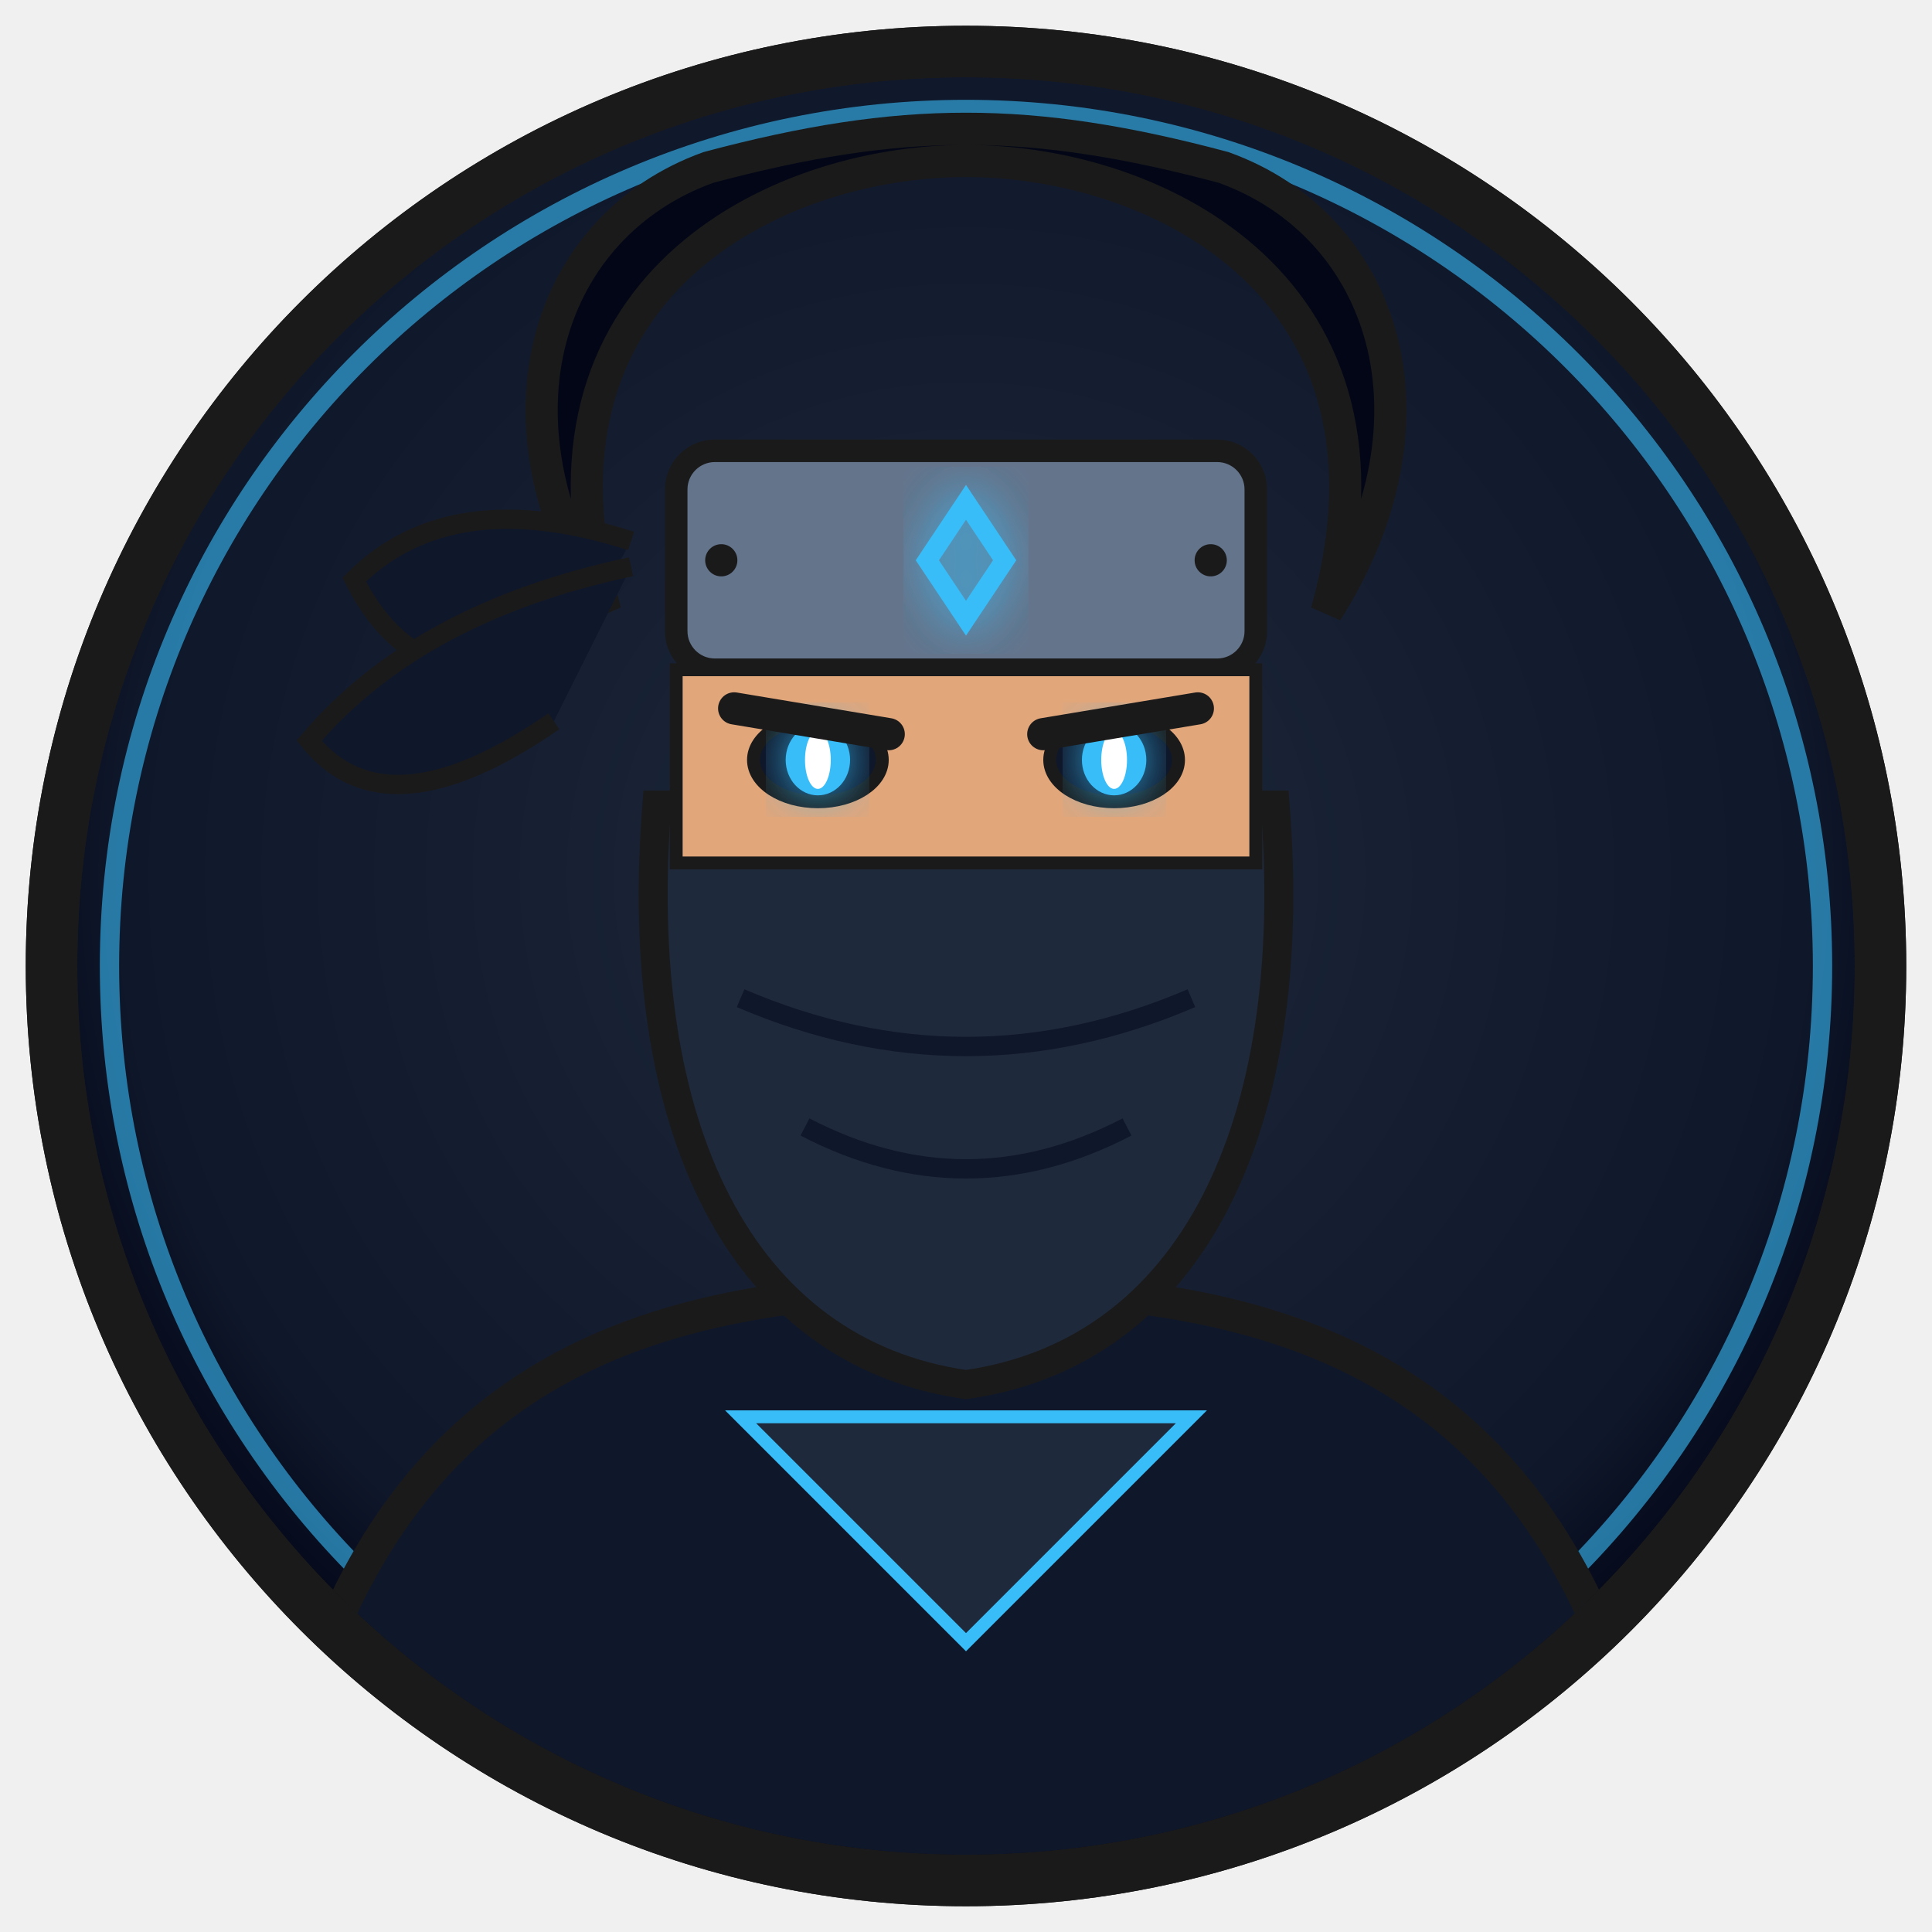
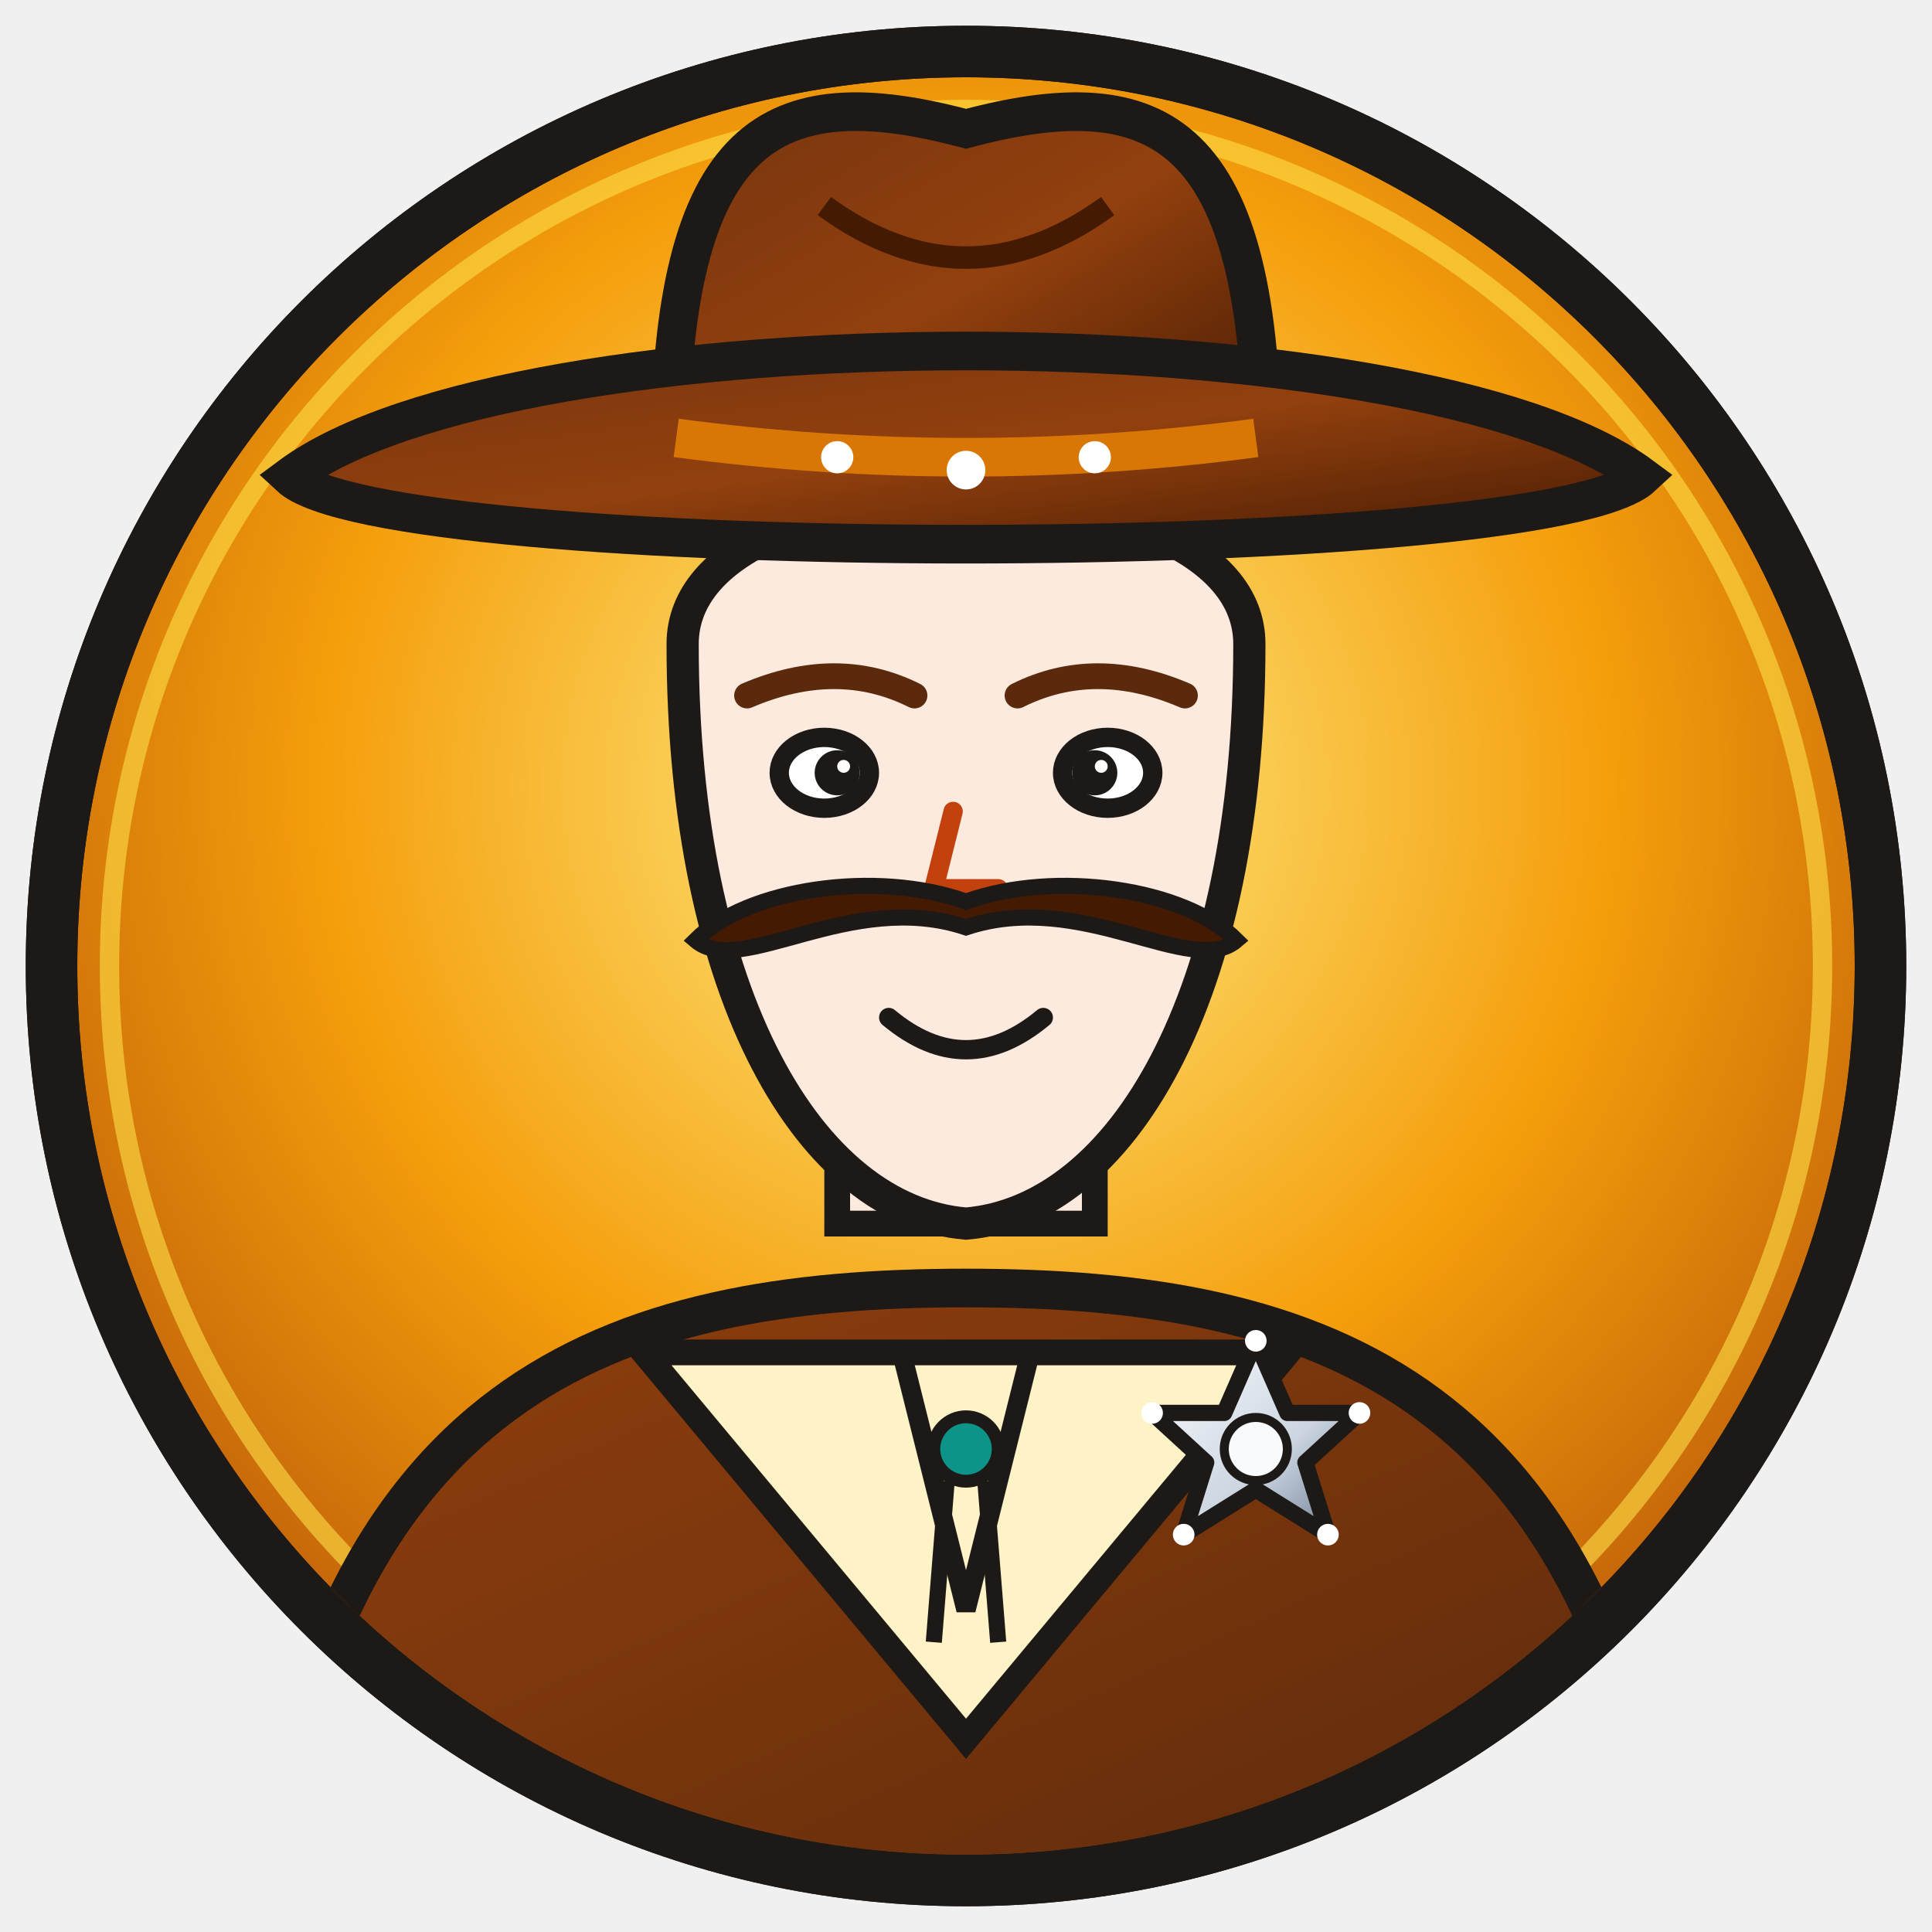
<svg xmlns="http://www.w3.org/2000/svg" viewBox="0 0 300 300" width="300" height="300">
  <defs>
-     <radialGradient id="ninja_bg" cx="50%" cy="45%" r="55%">
-       <stop offset="0%" stop-color="#1E293B" />
-       <stop offset="85%" stop-color="#0F172A" />
-       <stop offset="100%" stop-color="#020617" />
+     <radialGradient id="sheriff_bg" cx="50%" cy="40%" r="65%">
+       <stop offset="0%" stop-color="#FEF08A" />
+       <stop offset="55%" stop-color="#F59E0B" />
+       <stop offset="100%" stop-color="#B45309" />
    </radialGradient>
-     <filter id="ninja_eye_glow" x="-30%" y="-30%" width="160%" height="160%">
-       <feGaussianBlur stdDeviation="4" result="blur" />
-       <feMerge>
-         <feMergeNode in="blur" />
-         <feMergeNode in="SourceGraphic" />
-       </feMerge>
-     </filter>
+     <linearGradient id="sheriff_hat" x1="0%" y1="0%" x2="100%" y2="100%">
+       <stop offset="0%" stop-color="#78350F" />
+       <stop offset="50%" stop-color="#92400E" />
+       <stop offset="100%" stop-color="#451A03" />
+     </linearGradient>
+     <linearGradient id="vest_leather" x1="0%" y1="0%" x2="100%" y2="100%">
+       <stop offset="0%" stop-color="#92400E" />
+       <stop offset="100%" stop-color="#5B290B" />
+     </linearGradient>
+     <linearGradient id="silverStar" x1="0%" y1="0%" x2="100%" y2="100%">
+       <stop offset="0%" stop-color="#FFFFFF" />
+       <stop offset="60%" stop-color="#CBD5E1" />
+       <stop offset="100%" stop-color="#64748B" />
+     </linearGradient>
  </defs>
-   <circle cx="150" cy="150" r="142" fill="url(#ninja_bg)" stroke="#1A1A1A" stroke-width="8" />
-   <circle cx="150" cy="150" r="133" fill="none" stroke="#38BDF8" stroke-width="3" opacity="0.6" />
-   <g clip-path="url(#ninjaClip)">
-     <clipPath id="ninjaClip">
+   <circle cx="150" cy="150" r="142" fill="url(#sheriff_bg)" stroke="#1C1917" stroke-width="8" />
+   <circle cx="150" cy="150" r="133" fill="none" stroke="#FDE047" stroke-width="3" opacity="0.6" />
+   <g clip-path="url(#sheriffClip)">
+     <clipPath id="sheriffClip">
      <circle cx="150" cy="150" r="138" />
    </clipPath>
-     <path d="M 40 300 C 50 215, 95 200, 150 200 C 205 200, 250 215, 260 300 Z" fill="#0F172A" stroke="#1A1A1A" stroke-width="5" />
-     <path d="M 115 220 L 150 255 L 185 220 Z" fill="#1E293B" stroke="#38BDF8" stroke-width="2" />
-     <path d="M 102 125 C 98 175, 115 210, 150 215 C 185 210, 202 175, 198 125 Z" fill="#1E293B" stroke="#1A1A1A" stroke-width="4.5" />
-     <path d="M 115 155 Q 150 170 185 155" stroke="#0F172A" stroke-width="3" fill="none" />
-     <path d="M 125 175 Q 150 188 175 175" stroke="#0F172A" stroke-width="3" fill="none" />
-     <rect x="105" y="70" width="90" height="34" rx="6" fill="#64748B" stroke="#1A1A1A" stroke-width="3.5" />
-     <circle cx="112" cy="87" r="2.5" fill="#1A1A1A" />
-     <circle cx="188" cy="87" r="2.5" fill="#1A1A1A" />
-     <path d="M 144 87 L 150 78 L 156 87 L 150 96 Z" fill="none" stroke="#38BDF8" stroke-width="3" filter="url(#ninja_eye_glow)" />
-     <path d="M 94 95 C 80 45, 120 25, 150 25 C 180 25, 220 45, 206 95 C 225 65, 215 35, 190 26 C 160 18, 140 18, 110 26 C 85 35, 75 65, 94 95 Z" fill="#020617" stroke="#1A1A1A" stroke-width="5" />
-     <path d="M 98 84 Q 70 75 55 90 Q 65 110 88 102" fill="#0F172A" stroke="#1A1A1A" stroke-width="3" />
-     <path d="M 98 88 Q 65 95 48 115 Q 60 130 86 112" fill="#0F172A" stroke="#1A1A1A" stroke-width="3" />
-     <rect x="105" y="104" width="90" height="30" fill="#E2A67B" stroke="#1A1A1A" stroke-width="2" />
-     <ellipse cx="127" cy="118" rx="10" ry="6.5" fill="#0F172A" stroke="#1A1A1A" stroke-width="2" />
-     <ellipse cx="173" cy="118" rx="10" ry="6.5" fill="#0F172A" stroke="#1A1A1A" stroke-width="2" />
-     <ellipse cx="127" cy="118" rx="5" ry="5.5" fill="#38BDF8" filter="url(#ninja_eye_glow)" />
-     <ellipse cx="127" cy="118" rx="2" ry="4.5" fill="#FFFFFF" />
-     <ellipse cx="173" cy="118" rx="5" ry="5.5" fill="#38BDF8" filter="url(#ninja_eye_glow)" />
-     <ellipse cx="173" cy="118" rx="2" ry="4.5" fill="#FFFFFF" />
-     <path d="M 114 110 L 138 114" stroke="#1A1A1A" stroke-width="5" stroke-linecap="round" />
-     <path d="M 186 110 L 162 114" stroke="#1A1A1A" stroke-width="5" stroke-linecap="round" />
+     <path d="M 40 300 C 50 215, 95 200, 150 200 C 205 200, 250 215, 260 300 Z" fill="url(#vest_leather)" stroke="#1C1917" stroke-width="6" />
+     <path d="M 100 210 L 150 270 L 200 210 Z" fill="#FEF3C7" stroke="#1C1917" stroke-width="4" />
+     <path d="M 140 210 L 150 250 L 160 210" stroke="#1C1917" stroke-width="3" fill="none" />
+     <circle cx="150" cy="225" r="5" fill="#0D9488" stroke="#1C1917" stroke-width="2" />
+     <line x1="147" y1="230" x2="145" y2="255" stroke="#1C1917" stroke-width="2.5" />
+     <line x1="153" y1="230" x2="155" y2="255" stroke="#1C1917" stroke-width="2.5" />
+     <g transform="translate(195, 225) scale(1.4)">
+       <polygon points="0,-12 3.5,-4 11.5,-4 5.5,1.5 8,9.5 0,4.5 -8,9.5 -5.5,1.5 -11.5,-4 -3.5,-4" fill="url(#silverStar)" stroke="#1C1917" stroke-width="1.8" stroke-linejoin="round" />
+       <circle cx="0" cy="0" r="3.5" fill="#F8FAFC" stroke="#1C1917" stroke-width="1" />
+       <circle cx="0" cy="-12" r="1.2" fill="#FFFFFF" />
+       <circle cx="11.5" cy="-4" r="1.2" fill="#FFFFFF" />
+       <circle cx="8" cy="9.5" r="1.2" fill="#FFFFFF" />
+       <circle cx="-8" cy="9.5" r="1.2" fill="#FFFFFF" />
+       <circle cx="-11.5" cy="-4" r="1.2" fill="#FFFFFF" />
+     </g>
+     <rect x="130" y="150" width="40" height="40" fill="#FCEADE" stroke="#1C1917" stroke-width="4" />
+     <path d="M 106 100 C 106 70, 194 70, 194 100 C 194 155, 174 188, 150 190 C 126 188, 106 155, 106 100 Z" fill="#FCEADE" stroke="#1C1917" stroke-width="5" />
+     <ellipse cx="128" cy="120" rx="7" ry="5.5" fill="#FFF" stroke="#1C1917" stroke-width="3" />
+     <circle cx="130" cy="120" r="3.5" fill="#1C1917" />
+     <circle cx="131" cy="119" r="1" fill="#FFF" />
+     <ellipse cx="172" cy="120" rx="7" ry="5.5" fill="#FFF" stroke="#1C1917" stroke-width="3" />
+     <circle cx="170" cy="120" r="3.5" fill="#1C1917" />
+     <circle cx="171" cy="119" r="1" fill="#FFF" />
+     <path d="M 116 108 Q 130 102 142 108" stroke="#5B290B" stroke-width="4" stroke-linecap="round" fill="none" />
+     <path d="M 158 108 Q 170 102 184 108" stroke="#5B290B" stroke-width="4" stroke-linecap="round" fill="none" />
+     <path d="M 148 126 L 145 138 L 155 138" stroke="#C2410C" stroke-width="3" stroke-linecap="round" fill="none" />
+     <path d="M 150 144 C 132 138, 115 152, 108 146 C 116 138, 136 135, 150 140 C 164 135, 184 138, 192 146 C 185 152, 168 138, 150 144 Z" fill="#451A03" stroke="#1C1917" stroke-width="2.5" />
+     <path d="M 138 158 Q 150 168 162 158" stroke="#1C1917" stroke-width="3" stroke-linecap="round" fill="none" />
+     <path d="M 104 72 C 104 20, 120 12, 150 20 C 180 12, 196 20, 196 72 Z" fill="url(#sheriff_hat)" stroke="#1C1917" stroke-width="6" />
+     <path d="M 128 32 Q 150 48 172 32" stroke="#451A03" stroke-width="3.5" fill="none" />
+     <path d="M 45 74 C 80 48, 220 48, 255 74 C 240 88, 60 88, 45 74 Z" fill="url(#sheriff_hat)" stroke="#1C1917" stroke-width="6" />
+     <path d="M 105 68 Q 150 74 195 68" stroke="#D97706" stroke-width="6" fill="none" />
+     <circle cx="130" cy="71" r="2.5" fill="#FFFFFF" />
+     <circle cx="150" cy="73" r="3" fill="#FFFFFF" />
+     <circle cx="170" cy="71" r="2.5" fill="#FFFFFF" />
  </g>
-   <circle cx="150" cy="150" r="142" fill="none" stroke="#1A1A1A" stroke-width="8" />
+   <circle cx="150" cy="150" r="142" fill="none" stroke="#1C1917" stroke-width="8" />
</svg>
